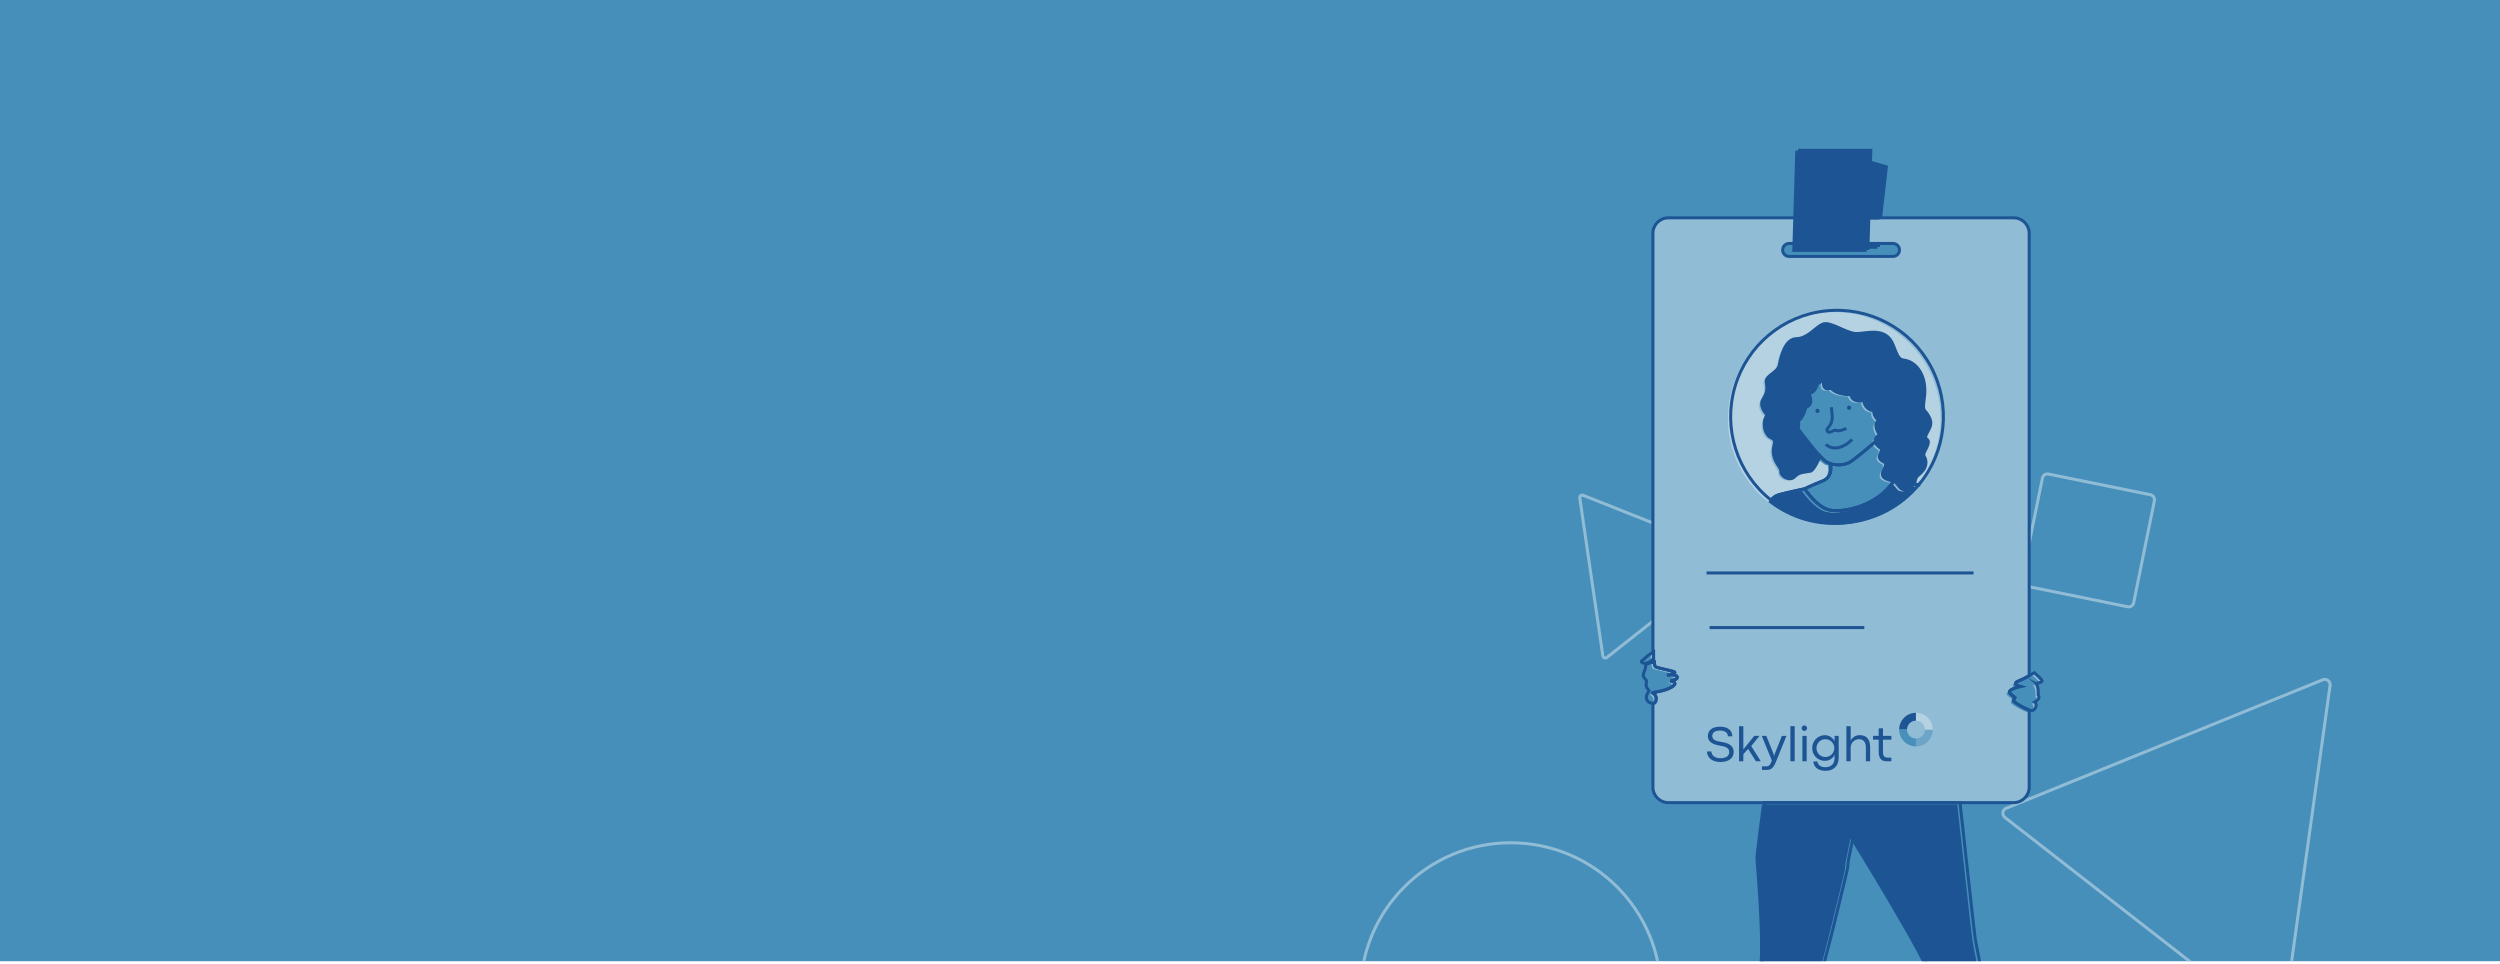
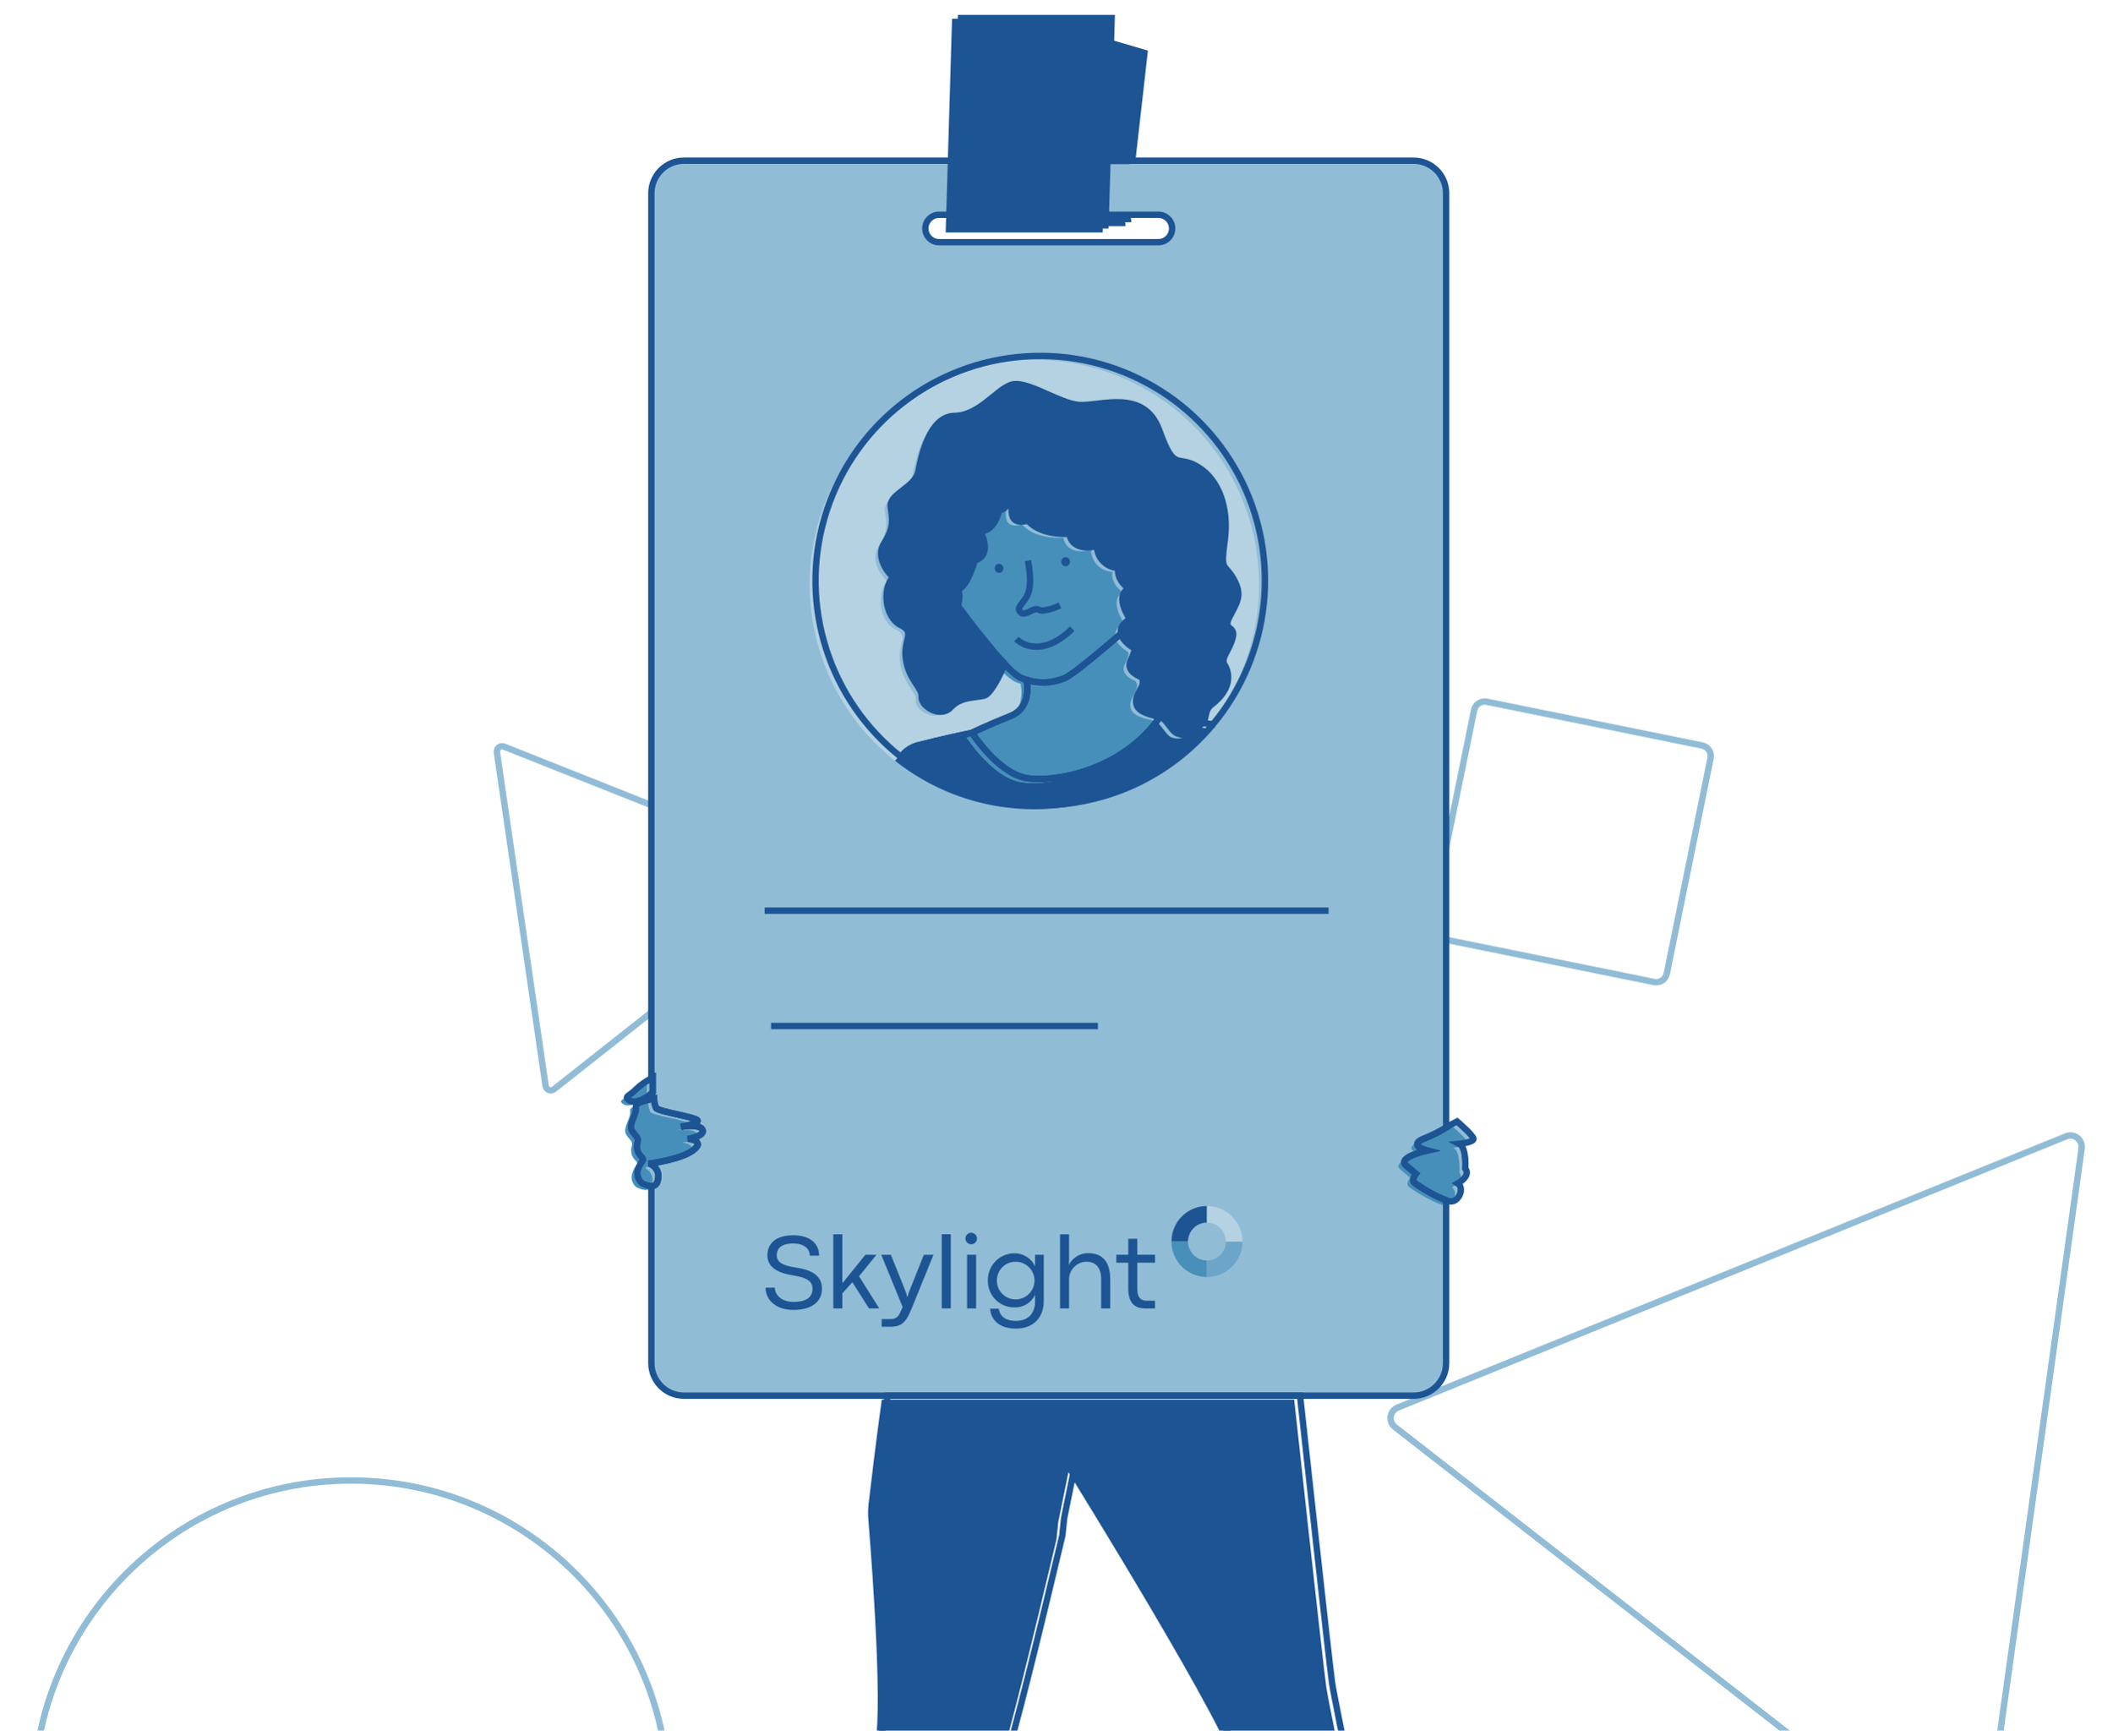
- <svg xmlns="http://www.w3.org/2000/svg" id="Layer_1" data-name="Layer 1" viewBox="0 0 1488.025 573.437">
+ <svg xmlns="http://www.w3.org/2000/svg" id="Layer_1" data-name="Layer 1" viewBox="0 0 595.189 489.053">
  <defs>
-     <style>.cls-1,.cls-4,.cls-8{fill:none;}.cls-2{clip-path:url(#clip-path);}.cls-3{fill:#468fba;}.cls-4{stroke:#91bcd6;}.cls-4,.cls-8{stroke-miterlimit:10;stroke-width:1.8px;}.cls-5{fill:#91bcd6;}.cls-12,.cls-6{fill:#b5d2e3;}.cls-7,.cls-9{fill:#1d5493;}.cls-8{stroke:#1d5493;}.cls-10,.cls-11,.cls-12,.cls-9{fill-rule:evenodd;}.cls-10{fill:#488fba;}.cls-11{fill:#6ca5c8;}</style>
+     <style>.cls-1,.cls-3,.cls-8{fill:none;}.cls-2{clip-path:url(#clip-path);}.cls-3{stroke:#91bcd6;}.cls-3,.cls-8{stroke-miterlimit:10;stroke-width:1.8px;}.cls-4{fill:#91bcd6;}.cls-5{fill:#468fba;}.cls-12,.cls-6{fill:#b5d2e3;}.cls-7,.cls-9{fill:#1d5493;}.cls-8{stroke:#1d5493;}.cls-10,.cls-11,.cls-12,.cls-9{fill-rule:evenodd;}.cls-10{fill:#488fba;}.cls-11{fill:#6ca5c8;}</style>
    <clipPath id="clip-path">
-       <rect class="cls-1" x="-0.8" y="-2.756" width="1492.057" height="574.862" />
+       <rect class="cls-1" width="595.189" height="487.722" />
    </clipPath>
  </defs>
  <g class="cls-2">
-     <rect class="cls-3" x="-0.8" y="-2.756" width="1492.057" height="574.862" />
-     <circle class="cls-4" cx="899.189" cy="591.073" r="89.448" />
-     <path class="cls-4" d="M1219.245,282.153l60.701,12.328a3.032,3.032,0,0,1,2.363,3.595l-12.328,60.701a3.032,3.032,0,0,1-3.595,2.363l-60.701-12.328a3.032,3.032,0,0,1-2.363-3.595l12.357-60.67A3.03,3.03,0,0,1,1219.245,282.153Z" />
-     <path class="cls-4" d="M1382.472,404.647l-188.332,76.428a3.192,3.192,0,0,0-1.768,4.173,3.306,3.306,0,0,0,.997,1.318l160.331,124.891a3.193,3.193,0,0,0,4.494-.546,3.02,3.02,0,0,0,.619-1.547l28.063-201.332a3.222,3.222,0,0,0-2.726-3.627A3.125,3.125,0,0,0,1382.472,404.647Z" />
-     <path class="cls-4" d="M1030.598,329.905l-88.26-35.097a1.492,1.492,0,0,0-1.946.836,1.545,1.545,0,0,0-.09.767l13.725,93.978a1.492,1.492,0,0,0,1.693,1.269,1.411,1.411,0,0,0,.709-.322l74.56-58.865a1.506,1.506,0,0,0,.253-2.105A1.46,1.46,0,0,0,1030.598,329.905Z" />
-     <path class="cls-5" d="M984.212,388.088s-.144.073-.379.2a19.559,19.559,0,0,0-4.464,3.218c-1.601,1.685-3.186,1.875-2.046,2.788,2.023,1.618,5.391-.81,6.509-1.711.237-.191.379-.317.379-.317Z" />
-     <path class="cls-5" d="M985.7,416.74a3.734,3.734,0,0,0-1.867-4.173v-.323c2.449-.363,11.865-1.961,13.102-5.261,0,0,.095-1.519-2.849-1.614,0,0,4.937-.759,4.178-2.563-.713-1.692-5.518-.962-6.111-.865l-.061.01.061-.01c.578-.098,5.132-.904,4.687-1.794-.475-.949-11.109-2.469-11.679-3.513a6.642,6.642,0,0,1-.57-2.659s-.303.061-.759.166c-1.353.313-4.061,1.023-4.274,1.733-.285.949.38.759-.76,3.513-1.139,2.753-.854,3.323.57,4.937,1.424,1.614.095,1.709.475,3.893.38,2.184,2.184,2.374,1.519,3.323-.664.949-2.733,3.624-.322,6.18a6.199,6.199,0,0,0,2.792.946C984.71,418.659,985.503,418.219,985.7,416.74Z" />
-     <path class="cls-5" d="M1215.502,405.27c-.211-1.054-4.637-4.848-4.637-4.848a26.435,26.435,0,0,0-3.073,1.755,43.009,43.009,0,0,1-6.201,3.093c-4.848,1.897.843,3.372.843,3.372s-8.642,1.897-5.902,4.216l2.74,2.318s-1.265,1.687-.422,2.529a40.707,40.707,0,0,0,8.941,4.96,4.277,4.277,0,0,0,1.598.309c2.108-.211,3.583-3.794,1.686-5.058,0,0,3.794-2.108,2.108-4.215,0,0,.422-5.902-1.686-6.956C1211.498,406.746,1215.713,406.324,1215.502,405.27Z" />
-     <path class="cls-5" d="M1199.273,415.177l-2.74-2.318c-2.74-2.318,5.902-4.216,5.902-4.216s-5.691-1.475-.843-3.372a43.009,43.009,0,0,0,6.201-3.093V138.855a9.187,9.187,0,0,0-9.187-9.187H993.02a9.187,9.187,0,0,0-9.187,9.187V388.288c.235-.127.379-.2.379-.2v4.178s-.142.126-.379.317v1.558c.456-.106.759-.166.759-.166a6.642,6.642,0,0,0,.57,2.659c.57,1.044,11.204,2.563,11.679,3.513.445.89-4.109,1.696-4.687,1.794.593-.097,5.399-.827,6.111.865.76,1.804-4.178,2.563-4.178,2.563,2.943.095,2.849,1.614,2.849,1.614-1.238,3.3-10.653,4.899-13.102,5.261v.323A3.734,3.734,0,0,1,985.7,416.74c-.197,1.479-.99,1.919-1.867,1.926V468.54a9.187,9.187,0,0,0,9.187,9.187h205.585a9.187,9.187,0,0,0,9.187-9.187V422.666a40.707,40.707,0,0,1-8.941-4.96C1198.008,416.863,1199.273,415.177,1199.273,415.177Zm-72.555-262.541h-61.81a3.863,3.863,0,0,1,0-7.726h61.81a3.863,3.863,0,1,1,0,7.726Z" />
-     <path class="cls-3" d="M982.185,393.681c.237-.191.379-.317.379-.317V389.186s-.144.073-.379.2a19.555,19.555,0,0,0-4.464,3.218c-1.601,1.685-3.186,1.875-2.045,2.787C977.699,397.01,981.067,394.581,982.185,393.681Z" />
-     <path class="cls-3" d="M996.616,403.903c-.713-1.692-5.518-.962-6.111-.865.578-.098,5.132-.904,4.687-1.794-.475-.95-11.109-2.469-11.679-3.513a6.643,6.643,0,0,1-.57-2.659s-.303.061-.759.166c-1.353.313-4.061,1.023-4.274,1.733-.285.95.38.76-.76,3.513-1.139,2.754-.854,3.323.57,4.937,1.424,1.614.095,1.709.475,3.893.38,2.184,2.184,2.374,1.519,3.323-.665.949-2.733,3.624-.322,6.18a6.198,6.198,0,0,0,2.792.946c.877-.007,1.67-.447,1.867-1.926a3.734,3.734,0,0,0-1.867-4.173v-.323c2.449-.363,11.865-1.961,13.102-5.261,0,0,.095-1.519-2.849-1.614C992.438,406.467,997.376,405.707,996.616,403.903Z" />
-     <path class="cls-3" d="M1213.854,406.368c-.211-1.054-4.637-4.848-4.637-4.848a26.4,26.4,0,0,0-3.073,1.754,43.024,43.024,0,0,1-6.201,3.093c-4.848,1.897.843,3.372.843,3.372s-8.642,1.897-5.902,4.216l2.74,2.318s-1.265,1.686-.422,2.529a40.708,40.708,0,0,0,8.941,4.96,4.272,4.272,0,0,0,1.598.309c2.108-.211,3.583-3.794,1.686-5.058,0,0,3.794-2.108,2.108-4.215,0,0,.422-5.902-1.686-6.956C1209.849,407.843,1214.065,407.422,1213.854,406.368Z" />
-     <path class="cls-6" d="M1057.064,295.6c6.07-1.61,15.485-3.592,15.485-3.592s3.097-1.611,10.778-4.707c5.014-2.022,5.118-6.999,4.586-10.212a15.275,15.275,0,0,1-1.861-.69,18.808,18.808,0,0,1-4.347-3.869c-.99,2.831-3.961,8.593-5.724,9.013-2.602.619-6.614.215-9.463,3.312-2.849,3.097-8.424-.372-8.176-2.973s-3.384-4.492-4.375-10.314c-.991-5.822,2.849-7.804-1.487-9.911-4.336-2.106-5.327-10.034-2.23-13.503,0,0-5.327-4.955-2.478-9.539s2.354-6.566,1.858-10.282,6.937-5.451,7.804-10.034c.867-4.583,3.221-15.485,10.158-15.609,6.937-.124,11.507-7.104,15.843-8.714s13.379,5.129,19.201,5.625c5.822.496,18.356-4.84,22.692,7.176,4.336,12.016,4.915,6.687,10.861,10.279,5.946,3.593,8.803,11.709,7.564,20.753-1.239,9.043-.099,6.258,2.502,10.842,2.601,4.583.961,6.599-1.145,10.687s1.858,2.23.867,5.946c-.991,3.717-3.464,5.648-2.225,7.63,1.239,1.982,2.344,6.551-3.85,11.259-1.872,1.423-1.337,4.412-2.291,5.041.919.168,1.849.327,2.771.472a63.321,63.321,0,1,0-87.861,9.114A8.691,8.691,0,0,1,1057.064,295.6Z" />
-     <path class="cls-7" d="M1140.387,289.684c-.923-.145-1.852-.304-2.771-.472-2.201,1.452-3.667,4.225-7.124,3.015-1.823-.638-3.102-4.251-5.012-4.688-10.431,15.12-29.665,18.565-37.568,17.228-8.052-1.363-15.361-12.76-15.361-12.76s-9.415,1.982-15.485,3.592a8.691,8.691,0,0,0-4.539,3.198,63.277,63.277,0,0,0,87.861-9.114Z" />
-     <path class="cls-3" d="M1123.2,286.966c-2.239-.639-3.964-1.469-4.319-3.011-.743-3.221,3.097-4.955,1.363-7.68,0,0-4.584-1.487-2.973-4.708,1.61-3.221.867-3.469.867-3.469s-3.131-1.725-3.599-4.053c-5.213,4.509-13.21,11.259-15.726,12.477a15.49,15.49,0,0,1-10.899.566c.532,3.213.428,8.19-4.586,10.212-7.681,3.097-10.778,4.707-10.778,4.707s7.309,11.397,15.361,12.76c7.903,1.337,27.137-2.107,37.568-17.228C1124.683,287.357,1123.917,287.17,1123.2,286.966Z" />
-     <path class="cls-3" d="M1116.651,251.374s-3.592-2.601-2.849-5.822a6.288,6.288,0,0,1-6.07-6.194s-6.69,2.106-7.805-3.469c0,0-7.804.743-11.645-3.716,0,0-3.593,1.239-4.336-1.239-.743-2.478.496-5.203-.495-4.46-.991.743-1.487,2.973-3.221,2.601,0,0-.991,5.946-5.327,6.194,0,0,3.717,6.566-1.611,8.176,0,0-1.734,6.813-4.583,8.176a7.925,7.925,0,0,1-.255,4.844l.378.111s1.12,1.514,2.801,3.702c2.673,3.481,6.768,8.674,10.072,12.25a18.808,18.808,0,0,0,4.347,3.869,15.275,15.275,0,0,0,1.861.69,15.49,15.49,0,0,0,10.899-.566c2.517-1.218,10.513-7.968,15.726-12.477a3.174,3.174,0,0,1,.945-2.855,7.788,7.788,0,0,1,1.539-1.268S1112.563,253.604,1116.651,251.374Z" />
-     <polygon class="cls-7" points="1066.771 149.895 1111.028 149.895 1112.819 89.667 1068.562 89.667 1066.771 149.895" />
-     <polyline class="cls-7" points="1109.885 96.156 1122.111 99.736 1118.608 130.651 1106.871 130.651" />
-     <polygon class="cls-7" points="1108.059 148.105 1117.457 148.105 1117.233 146.091 1106.94 146.538 1108.059 148.105" />
-     <path class="cls-7" d="M1046.479,577.714c-2.62,7.424,3.922,42.986,7.366,60.35h29.604c-1.71-13.58-5.308-45.849-2.112-54.522,2.799-7.598,10.977-41.396,15.834-61.863.288-1.212.564-2.379.827-3.49l.501-4.847,2.856-14.05s46.543,74.988,46.999,83.667c.465,8.836,14.29,39.939,19.56,55.105h22.047c-4.076-20.564-15.019-71.789-15.965-78.415-.881-6.166-9.017-80.823-9.017-80.823H1048.76c-1.632,11.746-3.119,24.287-3.703,29.313a22.974,22.974,0,0,0-.079,4.511C1046.31,529.104,1049.255,569.848,1046.479,577.714Z" />
-     <path class="cls-8" d="M1058.713,294.502c6.07-1.61,15.485-3.592,15.485-3.592s3.097-1.611,10.778-4.707c5.014-2.022,5.118-6.999,4.586-10.212a15.275,15.275,0,0,1-1.861-.69,18.808,18.808,0,0,1-4.347-3.869c-.99,2.831-3.961,8.593-5.724,9.013-2.602.619-6.614.215-9.463,3.312-2.849,3.097-8.424-.372-8.176-2.973s-3.384-4.492-4.375-10.314c-.991-5.822,2.849-7.804-1.487-9.911-4.336-2.106-5.327-10.034-2.23-13.503,0,0-5.327-4.955-2.478-9.539s2.354-6.566,1.858-10.282,6.937-5.451,7.804-10.034c.867-4.583,3.221-15.485,10.158-15.609,6.937-.124,11.507-7.104,15.843-8.714s13.379,5.129,19.201,5.625c5.822.496,18.356-4.84,22.692,7.176,4.336,12.016,4.915,6.687,10.861,10.279,5.946,3.593,8.803,11.709,7.564,20.753-1.239,9.043-.099,6.258,2.502,10.842,2.601,4.583.961,6.599-1.145,10.687s1.858,2.23.867,5.946c-.991,3.717-3.464,5.648-2.225,7.63,1.239,1.982,2.344,6.551-3.85,11.259-1.872,1.423-1.337,4.412-2.291,5.041.919.168,1.849.327,2.771.472a63.321,63.321,0,1,0-87.861,9.114A8.691,8.691,0,0,1,1058.713,294.502Z" />
-     <path class="cls-8" d="M1142.035,288.586c-.923-.145-1.852-.304-2.771-.472-2.201,1.452-3.667,4.225-7.124,3.015-1.823-.638-3.102-4.251-5.012-4.688-10.431,15.12-29.665,18.565-37.568,17.228-8.052-1.363-15.361-12.76-15.361-12.76s-9.415,1.982-15.485,3.592a8.691,8.691,0,0,0-4.539,3.198,63.277,63.277,0,0,0,87.861-9.114Z" />
-     <path class="cls-8" d="M1124.849,285.868c-2.239-.639-3.964-1.469-4.319-3.011-.743-3.221,3.097-4.955,1.363-7.68,0,0-4.584-1.487-2.973-4.708,1.61-3.221.867-3.469.867-3.469s-3.131-1.725-3.599-4.053c-5.213,4.509-13.21,11.259-15.726,12.477a15.49,15.49,0,0,1-10.899.566c.532,3.213.428,8.19-4.586,10.212-7.681,3.097-10.778,4.707-10.778,4.707s7.309,11.397,15.361,12.76c7.903,1.337,27.137-2.107,37.568-17.228C1126.331,286.26,1125.566,286.073,1124.849,285.868Z" />
-     <path class="cls-8" d="M1118.299,250.276s-3.592-2.601-2.849-5.822a6.288,6.288,0,0,1-6.07-6.194s-6.69,2.106-7.805-3.469c0,0-7.804.743-11.645-3.716,0,0-3.593,1.239-4.336-1.239-.743-2.478.496-5.203-.495-4.46-.991.743-1.487,2.973-3.221,2.601,0,0-.991,5.946-5.327,6.194,0,0,3.717,6.566-1.611,8.176,0,0-1.734,6.813-4.583,8.176a7.925,7.925,0,0,1-.255,4.844l.378.111s1.12,1.514,2.801,3.702c2.673,3.481,6.768,8.674,10.072,12.25a18.808,18.808,0,0,0,4.347,3.869,15.275,15.275,0,0,0,1.861.69,15.49,15.49,0,0,0,10.899-.566c2.517-1.218,10.513-7.968,15.726-12.477a3.174,3.174,0,0,1,.945-2.855,7.787,7.787,0,0,1,1.539-1.268S1114.211,252.506,1118.299,250.276Z" />
-     <path class="cls-7" d="M1146.762,258.238c2.106-4.088,3.746-6.103,1.145-10.687-2.601-4.584-3.271-3.225-2.032-12.268,1.239-9.043-2.088-15.734-8.035-19.326-5.946-3.592-6.525,1.737-10.861-10.279-4.336-12.017-16.87-6.681-22.692-7.176-5.822-.496-14.865-7.235-19.201-5.625s-8.906,8.59-15.843,8.714c-6.937.124-9.291,11.025-10.158,15.609-.867,4.584-8.3,6.318-7.804,10.034s.991,5.699-1.858,10.282,2.478,9.539,2.478,9.539c-3.097,3.469-2.106,11.397,2.23,13.503,4.336,2.106.495,4.088,1.487,9.911.991,5.822,4.622,7.713,4.375,10.314s5.327,6.07,8.176,2.973c2.849-3.097,6.861-2.693,9.463-3.312,1.763-.42,4.734-6.182,5.724-9.013-3.303-3.577-7.399-8.77-10.072-12.25-1.68-2.188-2.801-3.702-2.801-3.702l-.378-.111a7.925,7.925,0,0,0,.255-4.844c2.849-1.363,4.583-8.176,4.583-8.176,5.327-1.611,1.611-8.176,1.611-8.176,4.336-.248,5.327-6.194,5.327-6.194,1.734.372,2.23-1.858,3.221-2.601.991-.743-.248,1.982.495,4.46.743,2.478,4.336,1.239,4.336,1.239,3.84,4.46,11.645,3.716,11.645,3.716,1.115,5.575,7.805,3.469,7.805,3.469a6.288,6.288,0,0,0,6.07,6.194c-.743,3.221,2.849,5.822,2.849,5.822-4.088,2.23.372,8.548.372,8.548a7.787,7.787,0,0,0-1.539,1.268,3.174,3.174,0,0,0-.945,2.855c.468,2.329,3.599,4.053,3.599,4.053s.743.248-.867,3.469c-1.611,3.221,2.973,4.708,2.973,4.708,1.734,2.725-2.106,4.46-1.363,7.68.356,1.542,2.081,2.372,4.319,3.011.717.205,1.483.392,2.279.574,1.91.437,3.189,4.05,5.012,4.688,3.457,1.21,4.923-1.563,7.124-3.015.954-.629.418-3.618,2.291-5.041,6.194-4.708,5.089-9.277,3.85-11.259-1.239-1.982,1.234-3.914,2.225-7.63C1148.62,260.468,1144.656,262.326,1146.762,258.238Z" />
-     <rect class="cls-8" x="1095.568" y="99.533" width="0.489" height="0" />
-     <polygon class="cls-7" points="1068.419 148.797 1112.676 148.797 1114.468 88.569 1070.21 88.569 1068.419 148.797" />
-     <polyline class="cls-7" points="1111.534 95.058 1123.759 98.638 1120.256 129.553 1108.52 129.553" />
-     <polygon class="cls-7" points="1109.707 147.007 1119.105 147.007 1118.881 144.993 1108.588 145.441 1109.707 147.007" />
-     <path class="cls-8" d="M1048.127,576.616c-2.62,7.424,3.922,42.986,7.366,60.35h29.604c-1.71-13.58-5.308-45.849-2.112-54.522,2.799-7.598,10.977-41.396,15.834-61.863.288-1.212.564-2.379.827-3.49l.501-4.847,2.856-14.05s46.543,74.988,46.999,83.667c.465,8.836,14.29,39.939,19.56,55.105H1191.61c-4.076-20.564-15.019-71.789-15.965-78.415-.881-6.166-9.017-80.823-9.017-80.823H1050.408c-1.632,11.746-3.119,24.287-3.703,29.313a22.975,22.975,0,0,0-.079,4.511C1047.958,528.007,1050.903,568.75,1048.127,576.616Z" />
-     <path class="cls-8" d="M1086.699,264.491s6.115,6.405,15.738-2.917" />
-     <path class="cls-8" d="M1089.958,242.375s1.09,5.225.301,8.42-3.458,4.36-2.706,5.713c1.248,2.246,3.909-1.203,5.413-.301s6.014-1.203,6.014-1.203" />
-     <ellipse class="cls-7" cx="1081.809" cy="244.559" rx="1.224" ry="1.282" />
-     <ellipse class="cls-7" cx="1100.573" cy="242.694" rx="1.224" ry="1.282" />
-     <line class="cls-8" x1="1015.754" y1="341.034" x2="1174.673" y2="341.034" />
-     <line class="cls-8" x1="1017.56" y1="373.54" x2="1109.661" y2="373.54" />
-     <path class="cls-8" d="M984.212,388.088s-.144.073-.379.2a19.559,19.559,0,0,0-4.464,3.218c-1.601,1.685-3.186,1.875-2.046,2.788,2.023,1.618,5.391-.81,6.509-1.711.237-.191.379-.317.379-.317Z" />
-     <path class="cls-8" d="M985.7,416.74a3.734,3.734,0,0,0-1.867-4.173v-.323c2.449-.363,11.865-1.961,13.102-5.261,0,0,.095-1.519-2.849-1.614,0,0,4.937-.759,4.178-2.563-.713-1.692-5.518-.962-6.111-.865l-.061.01.061-.01c.578-.098,5.132-.904,4.687-1.794-.475-.949-11.109-2.469-11.679-3.513a6.642,6.642,0,0,1-.57-2.659s-.303.061-.759.166c-1.353.313-4.061,1.023-4.274,1.733-.285.949.38.759-.76,3.513-1.139,2.753-.854,3.323.57,4.937,1.424,1.614.095,1.709.475,3.893.38,2.184,2.184,2.374,1.519,3.323-.664.949-2.733,3.624-.322,6.18a6.199,6.199,0,0,0,2.792.946C984.71,418.659,985.503,418.219,985.7,416.74Z" />
-     <path class="cls-8" d="M1215.502,405.27c-.211-1.054-4.637-4.848-4.637-4.848a26.435,26.435,0,0,0-3.073,1.755,43.009,43.009,0,0,1-6.201,3.093c-4.848,1.897.843,3.372.843,3.372s-8.642,1.897-5.902,4.216l2.74,2.318s-1.265,1.687-.422,2.529a40.707,40.707,0,0,0,8.941,4.96,4.277,4.277,0,0,0,1.598.309c2.108-.211,3.583-3.794,1.686-5.058,0,0,3.794-2.108,2.108-4.215,0,0,.422-5.902-1.686-6.956C1211.498,406.746,1215.713,406.324,1215.502,405.27Z" />
-     <path class="cls-8" d="M1199.273,415.177l-2.74-2.318c-2.74-2.318,5.902-4.216,5.902-4.216s-5.691-1.475-.843-3.372a43.009,43.009,0,0,0,6.201-3.093V138.855a9.187,9.187,0,0,0-9.187-9.187H993.02a9.187,9.187,0,0,0-9.187,9.187V388.288c.235-.127.379-.2.379-.2v4.178s-.142.126-.379.317v1.558c.456-.106.759-.166.759-.166a6.642,6.642,0,0,0,.57,2.659c.57,1.044,11.204,2.563,11.679,3.513.445.89-4.109,1.696-4.687,1.794.593-.097,5.399-.827,6.111.865.76,1.804-4.178,2.563-4.178,2.563,2.943.095,2.849,1.614,2.849,1.614-1.238,3.3-10.653,4.899-13.102,5.261v.323A3.734,3.734,0,0,1,985.7,416.74c-.197,1.479-.99,1.919-1.867,1.926V468.54a9.187,9.187,0,0,0,9.187,9.187h205.585a9.187,9.187,0,0,0,9.187-9.187V422.666a40.707,40.707,0,0,1-8.941-4.96C1198.008,416.863,1199.273,415.177,1199.273,415.177Zm-72.555-262.541h-61.81a3.863,3.863,0,0,1,0-7.726h61.81a3.863,3.863,0,1,1,0,7.726Z" />
-     <path class="cls-7" d="M1023.931,453.555c4.952,0,7.976-2.224,7.976-6.004,0-4.136-3.751-5.367-7.102-5.901-3.617-.489-5.649-1.394-5.649-3.514,0-1.66,1.008-3.306,4.655-3.306,3.024,0,4.655,1.423,4.655,3.425h2.639c0-3.365-2.52-5.738-7.265-5.738-5.248,0-7.309,2.595-7.309,5.604,0,4.077,4.092,5.189,7.457,5.752,3.01.46,5.263,1.305,5.263,3.677,0,2.491-1.898,3.751-5.337,3.751-3.321,0-5.278-1.898-5.278-4.018h-2.624C1016.014,450.338,1018.46,453.555,1023.931,453.555Z" />
-     <path class="cls-7" d="M1045.154,453.125h2.891l-5.693-9.059,4.922-6.064h-3.128l-6.494,8.05V432.251h-2.55v20.875h2.55v-4.255l2.832-3.128Z" />
-     <path class="cls-7" d="M1048.735,458.285h2.491c3.276,0,4.433-1.319,6.138-5.574l5.96-14.707-2.713.015-4.255,10.689-.385,1.319-.356-1.334-4.285-10.689h-2.713l6.004,14.677-.163.43c-.786,2.061-1.394,3.024-3.217,3.024h-2.506Z" />
-     <path class="cls-7" d="M1065.659,453.125h2.55V432.221h-2.55Z" />
-     <path class="cls-7" d="M1074.058,435.053a1.627,1.627,0,1,0-1.72-1.631A1.627,1.627,0,0,0,1074.058,435.053Zm-1.26,18.073h2.55V438.003h-2.55Z" />
-     <path class="cls-7" d="M1086.564,458.818c5.293,0,7.843-3.514,7.843-7.724V438.003h-2.446V441.25a6.409,6.409,0,0,0-5.945-3.662,7.505,7.505,0,0,0-7.354,7.695,7.405,7.405,0,0,0,7.428,7.561,6.232,6.232,0,0,0,5.871-3.543v1.868c0,2.817-1.468,5.471-5.396,5.471-3.291,0-4.551-1.601-4.848-3.425h-2.417C1079.462,455.972,1081.479,458.818,1086.564,458.818Zm-.03-8.228a5.262,5.262,0,0,1-5.337-5.187q-.001-.061-0-.121a5.248,5.248,0,0,1,5.352-5.308,5.308,5.308,0,0,1,.028,10.615q-.022 0-.043-0Z" />
-     <path class="cls-7" d="M1098.995,453.125h2.55v-7.947a4.993,4.993,0,0,1,4.818-5.219c2.624,0,4.225,1.527,4.225,5.011v8.154h2.55v-8.199c0-4.833-2.105-7.354-6.123-7.354a5.907,5.907,0,0,0-5.515,3.306l.044-1.616v-7.013h-2.55Z" />
-     <path class="cls-7" d="M1122.976,453.125h2.787v-2.165h-2.283c-1.349,0-2.713-.504-2.713-3.321v-7.398h4.996v-2.239h-4.996v-4.507l-2.55.015v4.492h-3.365v2.239h3.365v7.279C1118.217,452.236,1120.678,453.125,1122.976,453.125Z" />
-     <path class="cls-9" d="M1130.395,434.276a10.005,10.005,0,0,1,10.004-10.005h0v4.669a5.336,5.336,0,0,0-5.336,5.336Z" />
-     <path class="cls-10" d="M1140.4,444.281a10.005,10.005,0,0,1-10.005-10.004v-0l4.669,0a5.336,5.336,0,0,0,5.336,5.336Z" />
-     <path class="cls-11" d="M1150.404,434.276a10.005,10.005,0,0,1-10.005,10.005V439.612a5.336,5.336,0,0,0,5.336-5.336Z" />
-     <path class="cls-12" d="M1140.4,424.271a10.005,10.005,0,0,1,10.005,10.005h-4.669a5.336,5.336,0,0,0-5.336-5.336Z" />
+     <circle class="cls-3" cx="98.904" cy="506.689" r="89.448" />
+     <path class="cls-3" d="M418.96,197.769l60.701,12.328a3.032,3.032,0,0,1,2.363,3.595l-12.328,60.701a3.032,3.032,0,0,1-3.595,2.363l-60.701-12.328a3.032,3.032,0,0,1-2.363-3.595l12.357-60.67A3.03,3.03,0,0,1,418.96,197.769Z" />
+     <path class="cls-3" d="M582.187,320.263l-188.332,76.428a3.192,3.192,0,0,0-1.768,4.173,3.306,3.306,0,0,0,.997,1.318l160.331,124.891a3.193,3.193,0,0,0,4.494-.546,3.02,3.02,0,0,0,.619-1.547l28.063-201.332a3.222,3.222,0,0,0-2.726-3.627A3.125,3.125,0,0,0,582.187,320.263Z" />
+     <path class="cls-3" d="M230.313,245.521l-88.26-35.097a1.492,1.492,0,0,0-1.946.836,1.545,1.545,0,0,0-.09.767L153.743,306.005a1.492,1.492,0,0,0,1.693,1.269,1.411,1.411,0,0,0,.709-.322l74.56-58.865a1.506,1.506,0,0,0,.253-2.105A1.46,1.46,0,0,0,230.313,245.521Z" />
+     <path class="cls-4" d="M183.927,303.705s-.144.073-.379.2a19.558,19.558,0,0,0-4.464,3.218c-1.601,1.685-3.186,1.875-2.046,2.788,2.023,1.618,5.391-.81,6.509-1.711.237-.191.379-.317.379-.317Z" />
+     <path class="cls-4" d="M185.415,332.356a3.734,3.734,0,0,0-1.867-4.173v-.323c2.449-.363,11.865-1.961,13.102-5.261,0,0,.095-1.519-2.849-1.614,0,0,4.937-.759,4.178-2.563-.713-1.692-5.518-.962-6.111-.865l-.061.01.061-.01c.578-.098,5.132-.904,4.687-1.794-.475-.949-11.109-2.469-11.679-3.513a6.642,6.642,0,0,1-.57-2.659s-.303.061-.759.166c-1.353.313-4.061,1.023-4.274,1.733-.285.949.38.759-.76,3.513-1.139,2.753-.854,3.323.57,4.937,1.424,1.614.095,1.709.475,3.893.38,2.184,2.184,2.374,1.519,3.323-.664.949-2.733,3.624-.322,6.18a6.199,6.199,0,0,0,2.792.946C184.424,334.276,185.217,333.835,185.415,332.356Z" />
+     <path class="cls-4" d="M415.217,320.887c-.211-1.054-4.637-4.848-4.637-4.848a26.435,26.435,0,0,0-3.073,1.755,43.008,43.008,0,0,1-6.201,3.093c-4.848,1.897.843,3.372.843,3.372s-8.642,1.897-5.902,4.216l2.74,2.318s-1.265,1.687-.422,2.529a40.708,40.708,0,0,0,8.941,4.96,4.277,4.277,0,0,0,1.598.309c2.108-.211,3.583-3.794,1.686-5.058,0,0,3.794-2.108,2.108-4.215,0,0,.422-5.902-1.686-6.956C411.212,322.362,415.428,321.94,415.217,320.887Z" />
+     <path class="cls-4" d="M398.988,330.793l-2.74-2.318c-2.74-2.318,5.902-4.216,5.902-4.216s-5.691-1.475-.843-3.372a43.008,43.008,0,0,0,6.201-3.093V54.471a9.187,9.187,0,0,0-9.187-9.187H192.735a9.187,9.187,0,0,0-9.187,9.187v249.433c.235-.127.379-.2.379-.2v4.178s-.142.126-.379.317v1.558c.456-.106.759-.166.759-.166a6.642,6.642,0,0,0,.57,2.659c.57,1.044,11.204,2.563,11.679,3.513.445.89-4.109,1.696-4.687,1.794.593-.097,5.399-.827,6.111.865.76,1.804-4.178,2.563-4.178,2.563,2.943.095,2.849,1.614,2.849,1.614-1.238,3.3-10.653,4.899-13.102,5.261v.323a3.734,3.734,0,0,1,1.867,4.173c-.197,1.479-.99,1.919-1.867,1.926v49.873a9.187,9.187,0,0,0,9.187,9.187H398.32a9.187,9.187,0,0,0,9.187-9.187V338.282a40.708,40.708,0,0,1-8.941-4.96C397.723,332.479,398.988,330.793,398.988,330.793ZM326.432,68.252H264.622a3.863,3.863,0,1,1,0-7.726h61.81a3.863,3.863,0,1,1,0,7.726Z" />
+     <path class="cls-5" d="M181.899,309.297c.237-.191.379-.317.379-.317v-4.178s-.144.073-.379.2a19.555,19.555,0,0,0-4.464,3.218c-1.601,1.685-3.186,1.875-2.045,2.787C177.414,312.626,180.781,310.198,181.899,309.297Z" />
+     <path class="cls-5" d="M196.331,319.519c-.713-1.692-5.518-.962-6.111-.865.578-.098,5.132-.904,4.687-1.794-.475-.95-11.109-2.469-11.679-3.513a6.643,6.643,0,0,1-.57-2.659s-.303.061-.759.166c-1.353.313-4.061,1.023-4.274,1.733-.285.95.38.76-.76,3.513-1.139,2.754-.854,3.323.57,4.937,1.424,1.614.095,1.709.475,3.893.38,2.184,2.184,2.374,1.519,3.323-.665.949-2.733,3.624-.322,6.18a6.198,6.198,0,0,0,2.792.946c.876-.007,1.67-.448,1.867-1.926a3.734,3.734,0,0,0-1.867-4.173v-.323c2.449-.363,11.865-1.961,13.102-5.261,0,0,.095-1.519-2.849-1.614C192.153,322.083,197.091,321.323,196.331,319.519Z" />
+     <path class="cls-5" d="M413.569,321.984c-.211-1.054-4.637-4.848-4.637-4.848a26.398,26.398,0,0,0-3.073,1.754,43.025,43.025,0,0,1-6.201,3.093c-4.848,1.897.843,3.372.843,3.372s-8.642,1.897-5.902,4.216l2.74,2.318s-1.265,1.686-.422,2.529a40.708,40.708,0,0,0,8.941,4.96,4.273,4.273,0,0,0,1.598.309c2.108-.211,3.583-3.794,1.686-5.058,0,0,3.794-2.108,2.108-4.215,0,0,.422-5.902-1.686-6.956C409.564,323.46,413.779,323.038,413.569,321.984Z" />
+     <path class="cls-6" d="M256.779,211.216c6.07-1.61,15.485-3.592,15.485-3.592s3.097-1.611,10.778-4.707c5.014-2.022,5.118-6.999,4.586-10.212a15.275,15.275,0,0,1-1.861-.69,18.808,18.808,0,0,1-4.347-3.869c-.99,2.831-3.961,8.593-5.724,9.013-2.602.619-6.614.215-9.463,3.312-2.849,3.097-8.424-.372-8.176-2.973s-3.384-4.492-4.375-10.314c-.991-5.822,2.849-7.804-1.487-9.911-4.336-2.106-5.327-10.034-2.23-13.503,0,0-5.327-4.955-2.478-9.539s2.354-6.566,1.858-10.282,6.937-5.451,7.804-10.034c.867-4.583,3.221-15.485,10.158-15.609,6.937-.124,11.507-7.104,15.843-8.714s13.379,5.129,19.201,5.625c5.822.496,18.356-4.84,22.692,7.176,4.336,12.016,4.915,6.687,10.861,10.279,5.946,3.593,8.803,11.709,7.564,20.753-1.239,9.043-.099,6.258,2.502,10.842,2.601,4.583.961,6.599-1.145,10.687s1.858,2.23.867,5.946c-.991,3.717-3.464,5.648-2.225,7.63,1.239,1.982,2.344,6.551-3.85,11.259-1.872,1.423-1.337,4.412-2.291,5.041.919.168,1.849.327,2.771.472a63.321,63.321,0,1,0-87.861,9.114A8.691,8.691,0,0,1,256.779,211.216Z" />
+     <path class="cls-7" d="M340.102,205.3c-.923-.145-1.852-.304-2.771-.472-2.201,1.452-3.667,4.225-7.124,3.015-1.823-.638-3.102-4.251-5.012-4.688-10.431,15.12-29.665,18.565-37.568,17.228-8.052-1.363-15.361-12.76-15.361-12.76s-9.415,1.982-15.485,3.592a8.691,8.691,0,0,0-4.539,3.198,63.277,63.277,0,0,0,87.861-9.114Z" />
+     <path class="cls-5" d="M322.915,202.582c-2.239-.639-3.964-1.469-4.319-3.011-.743-3.221,3.097-4.955,1.363-7.68,0,0-4.584-1.487-2.973-4.708,1.61-3.221.867-3.469.867-3.469s-3.131-1.725-3.599-4.053c-5.213,4.509-13.21,11.259-15.726,12.477a15.49,15.49,0,0,1-10.899.566c.532,3.213.428,8.19-4.586,10.212-7.681,3.097-10.778,4.707-10.778,4.707s7.309,11.397,15.361,12.76c7.903,1.337,27.137-2.107,37.568-17.228C324.398,202.973,323.632,202.786,322.915,202.582Z" />
+     <path class="cls-5" d="M316.366,166.99s-3.592-2.601-2.849-5.822a6.288,6.288,0,0,1-6.07-6.194s-6.69,2.106-7.805-3.469c0,0-7.804.743-11.645-3.716,0,0-3.593,1.239-4.336-1.239-.743-2.478.496-5.203-.495-4.46-.991.743-1.487,2.973-3.221,2.601,0,0-.991,5.946-5.327,6.194,0,0,3.717,6.566-1.611,8.176,0,0-1.734,6.813-4.583,8.176a7.925,7.925,0,0,1-.255,4.844l.378.111s1.12,1.514,2.801,3.702c2.673,3.481,6.768,8.674,10.072,12.25a18.808,18.808,0,0,0,4.347,3.869,15.275,15.275,0,0,0,1.861.69,15.49,15.49,0,0,0,10.899-.566c2.517-1.218,10.513-7.968,15.726-12.477a3.174,3.174,0,0,1,.945-2.855,7.787,7.787,0,0,1,1.539-1.268S312.278,169.22,316.366,166.99Z" />
+     <polygon class="cls-7" points="266.485 65.511 310.743 65.511 312.534 5.283 268.277 5.283 266.485 65.511" />
+     <polyline class="cls-7" points="309.6 11.772 321.826 15.352 318.323 46.267 306.586 46.267" />
+     <polygon class="cls-7" points="307.773 63.721 317.171 63.721 316.948 61.707 306.654 62.155 307.773 63.721" />
+     <path class="cls-7" d="M246.193,493.33c-2.62,7.424,3.922,42.986,7.366,60.35h29.604c-1.71-13.58-5.308-45.849-2.112-54.522,2.799-7.598,10.977-41.396,15.834-61.863.288-1.212.564-2.379.827-3.49l.501-4.847,2.856-14.05s46.543,74.988,46.999,83.667c.465,8.836,14.29,39.939,19.56,55.105h22.047c-4.076-20.564-15.019-71.789-15.965-78.415-.881-6.166-9.017-80.823-9.017-80.823H248.475c-1.632,11.746-3.119,24.287-3.703,29.313a22.974,22.974,0,0,0-.079,4.511C246.024,444.721,248.97,485.464,246.193,493.33Z" />
+     <path class="cls-8" d="M258.427,210.118c6.07-1.61,15.485-3.592,15.485-3.592s3.097-1.611,10.778-4.707c5.014-2.022,5.118-6.999,4.586-10.212a15.274,15.274,0,0,1-1.861-.69,18.808,18.808,0,0,1-4.347-3.869c-.99,2.831-3.961,8.593-5.724,9.013-2.602.619-6.614.215-9.463,3.312-2.849,3.097-8.424-.372-8.176-2.973s-3.384-4.492-4.375-10.314c-.991-5.822,2.849-7.804-1.487-9.911-4.336-2.106-5.327-10.034-2.23-13.503,0,0-5.327-4.955-2.478-9.539s2.354-6.566,1.858-10.282,6.937-5.451,7.804-10.034c.867-4.583,3.221-15.485,10.158-15.609,6.937-.124,11.507-7.104,15.843-8.714s13.379,5.129,19.201,5.625c5.822.496,18.356-4.84,22.692,7.176,4.336,12.016,4.915,6.687,10.861,10.279,5.946,3.593,8.803,11.709,7.564,20.753-1.239,9.043-.099,6.258,2.502,10.842,2.601,4.583.961,6.599-1.145,10.687s1.858,2.23.867,5.946c-.991,3.717-3.464,5.648-2.225,7.63,1.239,1.982,2.344,6.551-3.85,11.259-1.872,1.423-1.337,4.412-2.291,5.041.919.168,1.849.327,2.771.472a63.321,63.321,0,1,0-87.861,9.114A8.691,8.691,0,0,1,258.427,210.118Z" />
+     <path class="cls-8" d="M341.75,204.202c-.923-.145-1.852-.304-2.771-.472-2.201,1.452-3.667,4.225-7.124,3.015-1.823-.638-3.102-4.251-5.012-4.688-10.431,15.12-29.665,18.565-37.568,17.228-8.052-1.363-15.361-12.76-15.361-12.76s-9.415,1.982-15.485,3.592a8.691,8.691,0,0,0-4.539,3.198,63.277,63.277,0,0,0,87.861-9.114Z" />
+     <path class="cls-8" d="M324.563,201.484c-2.239-.639-3.964-1.469-4.319-3.011-.743-3.221,3.097-4.955,1.363-7.68,0,0-4.584-1.487-2.973-4.708,1.61-3.221.867-3.469.867-3.469s-3.131-1.725-3.599-4.053c-5.213,4.509-13.21,11.259-15.726,12.477a15.49,15.49,0,0,1-10.899.566c.532,3.213.428,8.19-4.586,10.212-7.681,3.097-10.778,4.707-10.778,4.707s7.309,11.397,15.361,12.76c7.903,1.337,27.137-2.107,37.568-17.228C326.046,201.876,325.281,201.689,324.563,201.484Z" />
+     <path class="cls-8" d="M318.014,165.893s-3.592-2.601-2.849-5.822a6.288,6.288,0,0,1-6.07-6.194s-6.69,2.106-7.805-3.469c0,0-7.804.743-11.645-3.716,0,0-3.593,1.239-4.336-1.239-.743-2.478.496-5.203-.495-4.46-.991.743-1.487,2.973-3.221,2.601,0,0-.991,5.946-5.327,6.194,0,0,3.717,6.566-1.611,8.176,0,0-1.734,6.813-4.583,8.176a7.925,7.925,0,0,1-.255,4.844l.378.111s1.12,1.514,2.801,3.702c2.673,3.481,6.768,8.674,10.072,12.25a18.808,18.808,0,0,0,4.347,3.869,15.274,15.274,0,0,0,1.861.69,15.49,15.49,0,0,0,10.899-.566c2.517-1.218,10.513-7.968,15.726-12.477a3.174,3.174,0,0,1,.945-2.855,7.787,7.787,0,0,1,1.539-1.268S313.926,168.122,318.014,165.893Z" />
+     <path class="cls-7" d="M346.477,173.854c2.106-4.088,3.746-6.103,1.145-10.687-2.601-4.584-3.271-3.225-2.032-12.268,1.239-9.043-2.088-15.734-8.035-19.326-5.946-3.592-6.525,1.737-10.861-10.279-4.336-12.017-16.87-6.681-22.692-7.176-5.822-.496-14.865-7.235-19.201-5.625s-8.906,8.59-15.843,8.714c-6.937.124-9.291,11.025-10.158,15.609-.867,4.584-8.3,6.318-7.804,10.034s.991,5.699-1.858,10.282,2.478,9.539,2.478,9.539c-3.097,3.469-2.106,11.397,2.23,13.503,4.336,2.106.495,4.088,1.487,9.911.991,5.822,4.622,7.713,4.375,10.314s5.327,6.07,8.176,2.973c2.849-3.097,6.861-2.693,9.463-3.312,1.763-.42,4.734-6.182,5.724-9.013-3.303-3.576-7.399-8.77-10.072-12.25-1.68-2.188-2.801-3.702-2.801-3.702l-.378-.111a7.925,7.925,0,0,0,.255-4.844c2.849-1.363,4.583-8.176,4.583-8.176,5.327-1.611,1.611-8.176,1.611-8.176,4.336-.248,5.327-6.194,5.327-6.194,1.734.372,2.23-1.858,3.221-2.601.991-.743-.248,1.982.495,4.46.743,2.478,4.336,1.239,4.336,1.239,3.84,4.46,11.645,3.716,11.645,3.716,1.115,5.575,7.805,3.469,7.805,3.469a6.288,6.288,0,0,0,6.07,6.194c-.743,3.221,2.849,5.822,2.849,5.822-4.088,2.23.372,8.548.372,8.548a7.787,7.787,0,0,0-1.539,1.268,3.174,3.174,0,0,0-.945,2.855c.468,2.329,3.599,4.053,3.599,4.053s.743.248-.867,3.469c-1.611,3.221,2.973,4.708,2.973,4.708,1.734,2.725-2.106,4.46-1.363,7.68.356,1.542,2.081,2.372,4.319,3.011.717.205,1.483.392,2.279.574,1.91.437,3.189,4.05,5.012,4.688,3.457,1.21,4.923-1.563,7.124-3.015.954-.629.418-3.618,2.291-5.041,6.194-4.708,5.089-9.277,3.85-11.259-1.239-1.982,1.234-3.914,2.225-7.63C348.335,176.084,344.371,177.942,346.477,173.854Z" />
+     <rect class="cls-8" x="295.283" y="15.15" width="0.489" height="0" />
+     <polygon class="cls-7" points="268.134 64.413 312.391 64.413 314.182 4.185 269.925 4.185 268.134 64.413" />
+     <polyline class="cls-7" points="311.248 10.674 323.474 14.255 319.971 45.17 308.234 45.17" />
+     <polygon class="cls-7" points="309.422 62.623 318.82 62.623 318.596 60.609 308.303 61.057 309.422 62.623" />
+     <path class="cls-8" d="M247.842,492.232c-2.62,7.424,3.922,42.986,7.366,60.35h29.604c-1.71-13.58-5.308-45.849-2.112-54.522,2.799-7.598,10.977-41.396,15.834-61.863.288-1.212.564-2.379.827-3.49l.501-4.847,2.856-14.05s46.543,74.988,46.999,83.667c.465,8.836,14.29,39.939,19.56,55.105h22.047c-4.076-20.564-15.019-71.789-15.965-78.415-.881-6.166-9.017-80.823-9.017-80.823H250.123c-1.632,11.746-3.119,24.287-3.703,29.313a22.975,22.975,0,0,0-.079,4.511C247.673,443.623,250.618,484.366,247.842,492.232Z" />
+     <path class="cls-8" d="M286.414,180.107s6.115,6.405,15.738-2.917" />
+     <path class="cls-8" d="M289.673,157.991s1.09,5.225.301,8.42-3.458,4.36-2.706,5.713c1.248,2.246,3.909-1.203,5.413-.301s6.014-1.203,6.014-1.203" />
+     <ellipse class="cls-7" cx="281.524" cy="160.175" rx="1.224" ry="1.282" />
+     <ellipse class="cls-7" cx="300.287" cy="158.31" rx="1.224" ry="1.282" />
+     <line class="cls-8" x1="215.469" y1="256.65" x2="374.388" y2="256.65" />
+     <line class="cls-8" x1="217.274" y1="289.156" x2="309.376" y2="289.156" />
+     <path class="cls-8" d="M183.927,303.705s-.144.073-.379.2a19.558,19.558,0,0,0-4.464,3.218c-1.601,1.685-3.186,1.875-2.046,2.788,2.023,1.618,5.391-.81,6.509-1.711.237-.191.379-.317.379-.317Z" />
+     <path class="cls-8" d="M185.415,332.356a3.734,3.734,0,0,0-1.867-4.173v-.323c2.449-.363,11.865-1.961,13.102-5.261,0,0,.095-1.519-2.849-1.614,0,0,4.937-.759,4.178-2.563-.713-1.692-5.518-.962-6.111-.865l-.061.01.061-.01c.578-.098,5.132-.904,4.687-1.794-.475-.949-11.109-2.469-11.679-3.513a6.642,6.642,0,0,1-.57-2.659s-.303.061-.759.166c-1.353.313-4.061,1.023-4.274,1.733-.285.949.38.759-.76,3.513-1.139,2.753-.854,3.323.57,4.937,1.424,1.614.095,1.709.475,3.893.38,2.184,2.184,2.374,1.519,3.323-.664.949-2.733,3.624-.322,6.18a6.199,6.199,0,0,0,2.792.946C184.424,334.276,185.217,333.835,185.415,332.356Z" />
+     <path class="cls-8" d="M415.217,320.887c-.211-1.054-4.637-4.848-4.637-4.848a26.435,26.435,0,0,0-3.073,1.755,43.008,43.008,0,0,1-6.201,3.093c-4.848,1.897.843,3.372.843,3.372s-8.642,1.897-5.902,4.216l2.74,2.318s-1.265,1.687-.422,2.529a40.708,40.708,0,0,0,8.941,4.96,4.277,4.277,0,0,0,1.598.309c2.108-.211,3.583-3.794,1.686-5.058,0,0,3.794-2.108,2.108-4.215,0,0,.422-5.902-1.686-6.956C411.212,322.362,415.428,321.94,415.217,320.887Z" />
+     <path class="cls-8" d="M398.988,330.793l-2.74-2.318c-2.74-2.318,5.902-4.216,5.902-4.216s-5.691-1.475-.843-3.372a43.008,43.008,0,0,0,6.201-3.093V54.471a9.187,9.187,0,0,0-9.187-9.187H192.735a9.187,9.187,0,0,0-9.187,9.187v249.433c.235-.127.379-.2.379-.2v4.178s-.142.126-.379.317v1.558c.456-.106.759-.166.759-.166a6.642,6.642,0,0,0,.57,2.659c.57,1.044,11.204,2.563,11.679,3.513.445.89-4.109,1.696-4.687,1.794.593-.097,5.399-.827,6.111.865.76,1.804-4.178,2.563-4.178,2.563,2.943.095,2.849,1.614,2.849,1.614-1.238,3.3-10.653,4.899-13.102,5.261v.323a3.734,3.734,0,0,1,1.867,4.173c-.197,1.479-.99,1.919-1.867,1.926v49.873a9.187,9.187,0,0,0,9.187,9.187H398.32a9.187,9.187,0,0,0,9.187-9.187V338.282a40.708,40.708,0,0,1-8.941-4.96C397.723,332.479,398.988,330.793,398.988,330.793ZM326.432,68.252H264.622a3.863,3.863,0,1,1,0-7.726h61.81a3.863,3.863,0,1,1,0,7.726Z" />
+     <path class="cls-7" d="M223.646,369.171c4.952,0,7.976-2.224,7.976-6.004,0-4.136-3.751-5.367-7.102-5.901-3.617-.489-5.649-1.394-5.649-3.514,0-1.66,1.008-3.306,4.655-3.306,3.024,0,4.655,1.423,4.655,3.425h2.639c0-3.365-2.52-5.738-7.265-5.738-5.248,0-7.309,2.595-7.309,5.604,0,4.077,4.092,5.189,7.457,5.752,3.01.46,5.263,1.305,5.263,3.677,0,2.491-1.898,3.751-5.337,3.751-3.321,0-5.278-1.898-5.278-4.018h-2.624C215.729,365.954,218.175,369.171,223.646,369.171Z" />
+     <path class="cls-7" d="M244.869,368.742h2.891l-5.693-9.059,4.922-6.064H243.861l-6.494,8.05V347.867h-2.55V368.742h2.55v-4.255l2.832-3.128Z" />
+     <path class="cls-7" d="M248.45,373.901h2.491c3.276,0,4.433-1.319,6.138-5.574l5.96-14.707-2.713.015-4.255,10.689-.385,1.319-.356-1.334-4.285-10.689H248.331l6.004,14.677-.163.43c-.786,2.061-1.394,3.024-3.217,3.024h-2.506Z" />
+     <path class="cls-7" d="M265.374,368.742h2.55V347.837h-2.55Z" />
+     <path class="cls-7" d="M273.773,350.669a1.627,1.627,0,1,0-1.72-1.631A1.627,1.627,0,0,0,273.773,350.669ZM272.512,368.742h2.55V353.619h-2.55Z" />
+     <path class="cls-7" d="M286.278,374.435c5.293,0,7.843-3.514,7.843-7.724V353.619h-2.446v3.247a6.409,6.409,0,0,0-5.945-3.662,7.505,7.505,0,0,0-7.354,7.695A7.405,7.405,0,0,0,285.804,368.46a6.232,6.232,0,0,0,5.871-3.543v1.868c0,2.817-1.468,5.471-5.396,5.471-3.291,0-4.551-1.601-4.848-3.425h-2.417C279.177,371.588,281.193,374.435,286.278,374.435Zm-.03-8.228a5.262,5.262,0,0,1-5.337-5.187q-.001-.061-0-.121a5.248,5.248,0,0,1,5.352-5.308,5.308,5.308,0,0,1,.028,10.615q-.022 0-.043-0Z" />
+     <path class="cls-7" d="M298.71,368.742h2.55V360.795a4.993,4.993,0,0,1,4.818-5.219c2.624,0,4.225,1.527,4.225,5.011v8.154h2.55v-8.199c0-4.833-2.105-7.354-6.123-7.354a5.907,5.907,0,0,0-5.515,3.306l.044-1.616v-7.013h-2.55Z" />
+     <path class="cls-7" d="M322.691,368.742h2.787V366.577H323.195c-1.349,0-2.713-.504-2.713-3.321v-7.398h4.996v-2.239H320.482v-4.507l-2.55.015v4.492h-3.365v2.239h3.365v7.279C317.932,367.852,320.393,368.742,322.691,368.742Z" />
+     <path class="cls-9" d="M330.11,349.892a10.005,10.005,0,0,1,10.004-10.005h0v4.669a5.336,5.336,0,0,0-5.336,5.336Z" />
+     <path class="cls-10" d="M340.114,359.897a10.004,10.004,0,0,1-10.005-10.004v-0l4.669,0a5.336,5.336,0,0,0,5.336,5.336Z" />
+     <path class="cls-11" d="M350.119,349.892a10.005,10.005,0,0,1-10.005,10.005v-4.669a5.336,5.336,0,0,0,5.336-5.336Z" />
+     <path class="cls-12" d="M340.114,339.887a10.005,10.005,0,0,1,10.005,10.005h-4.669a5.336,5.336,0,0,0-5.336-5.336Z" />
  </g>
</svg>
